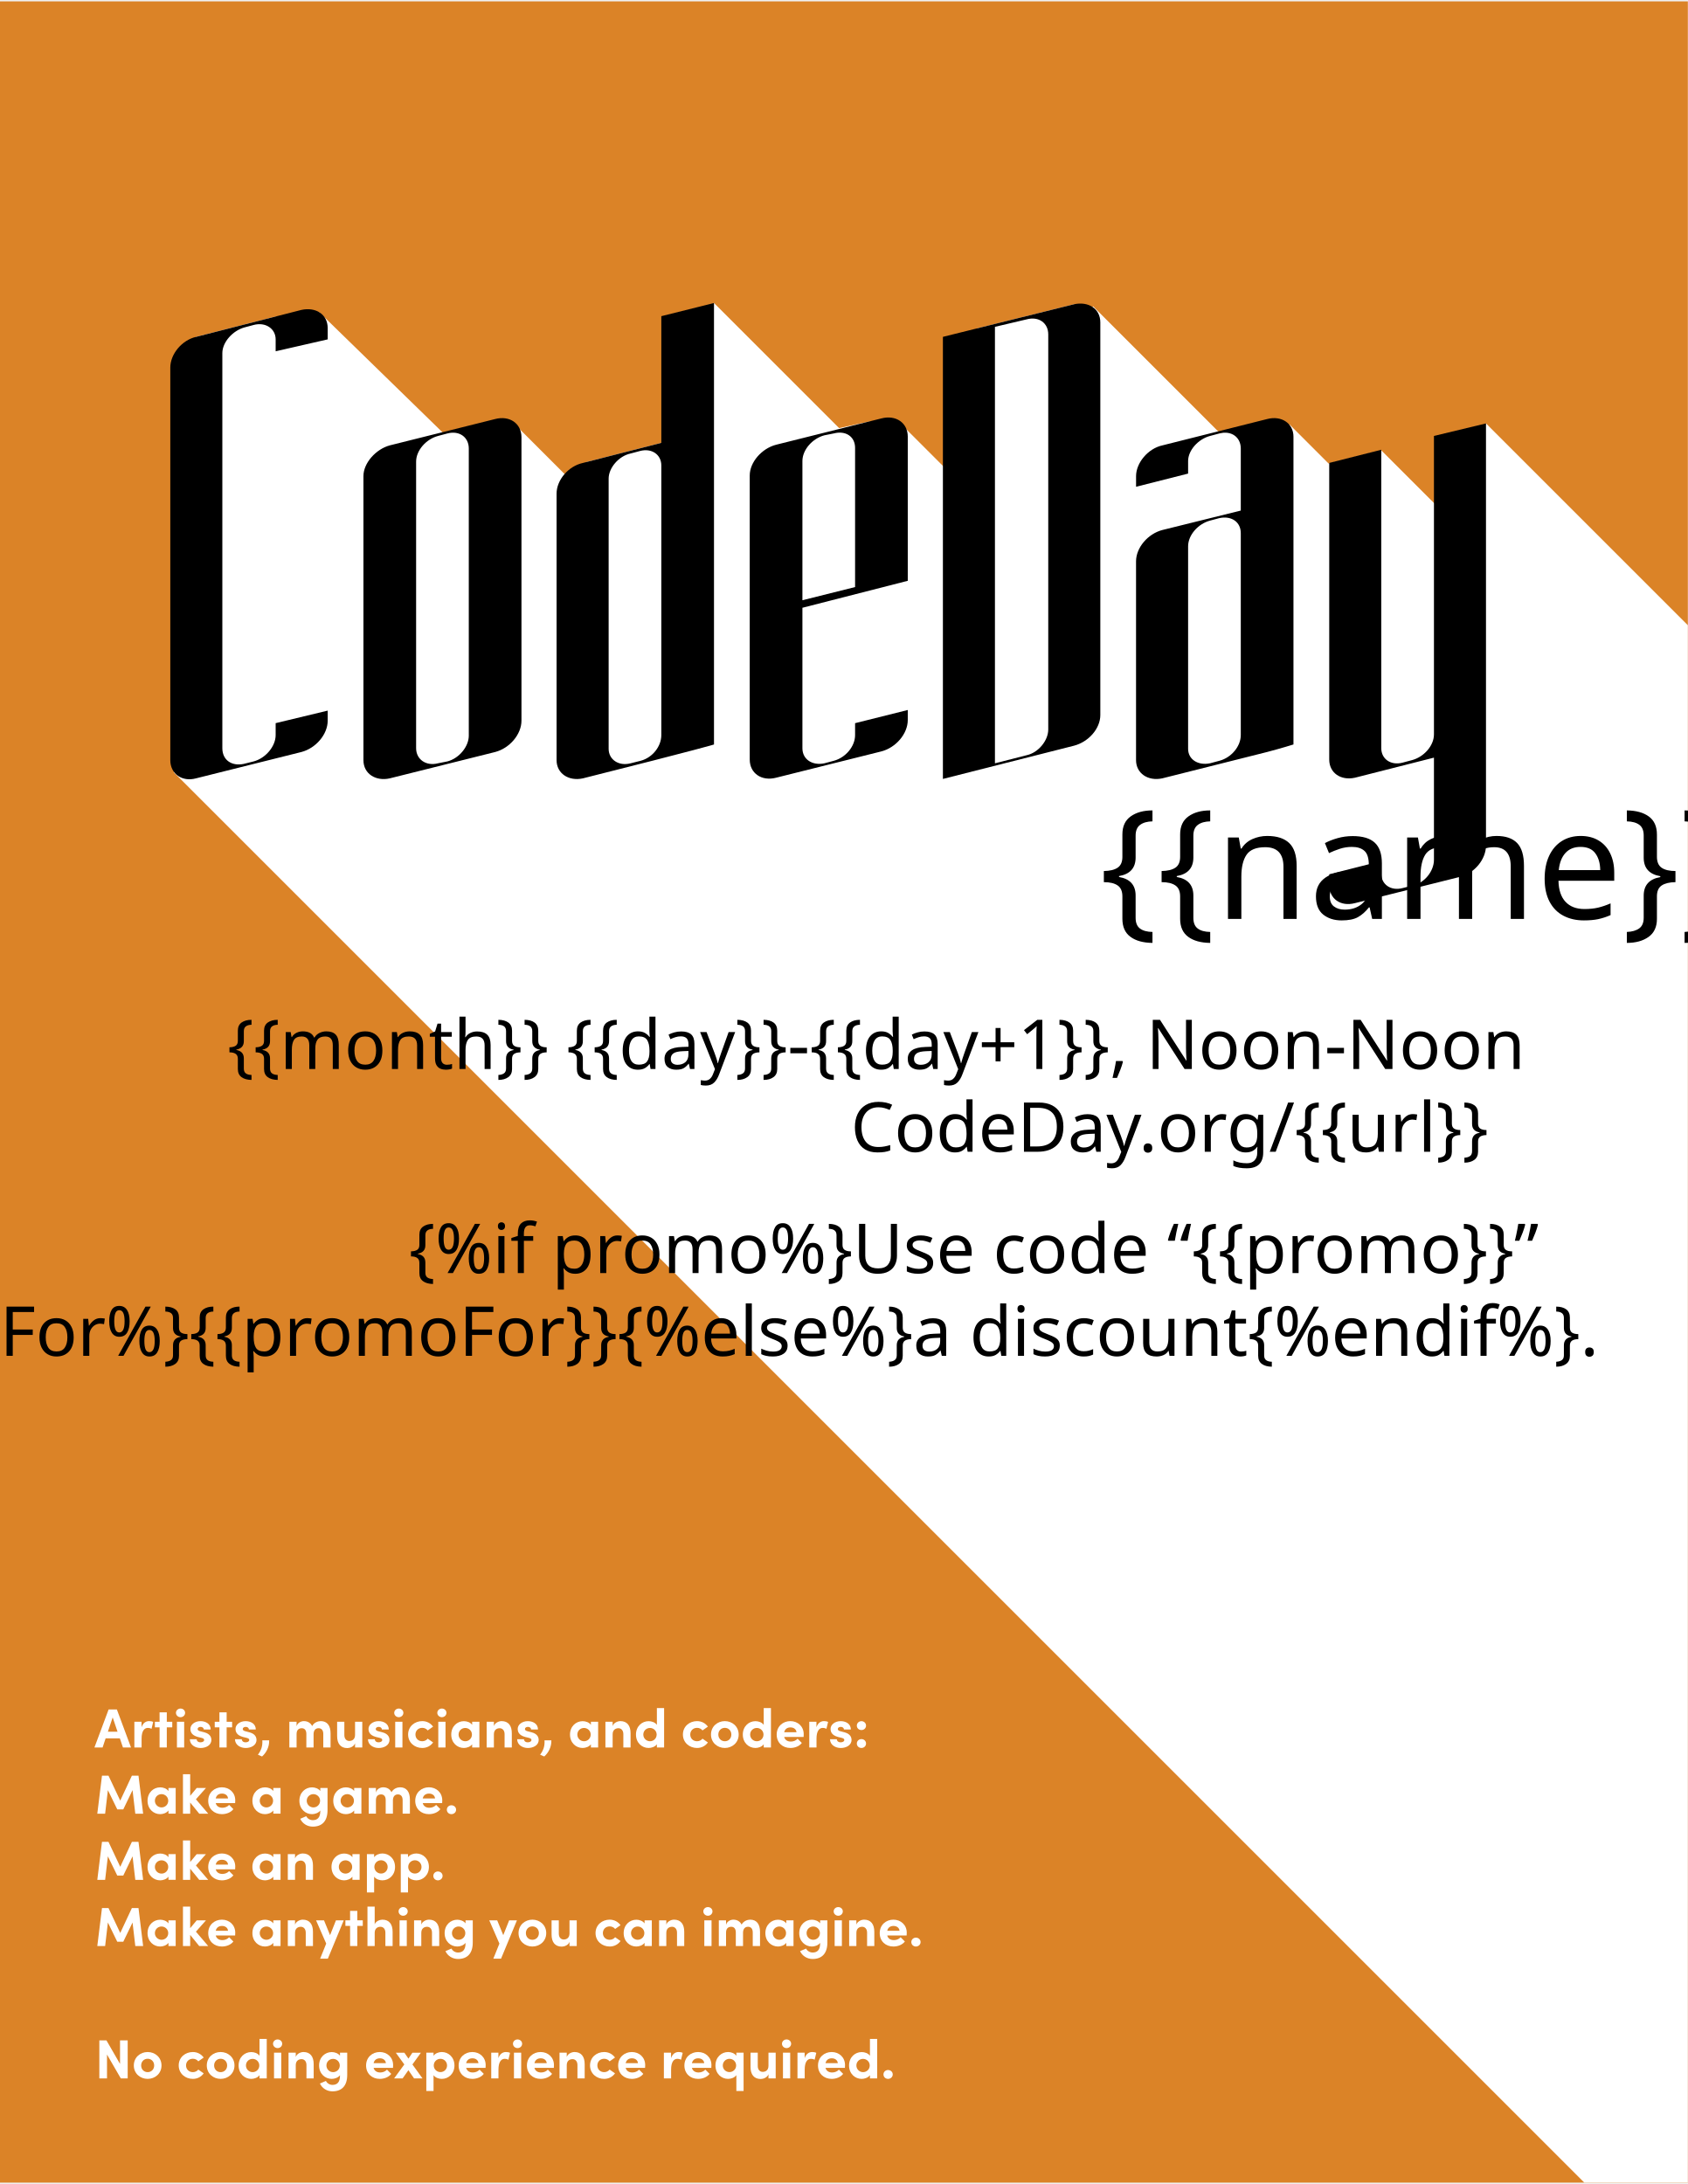
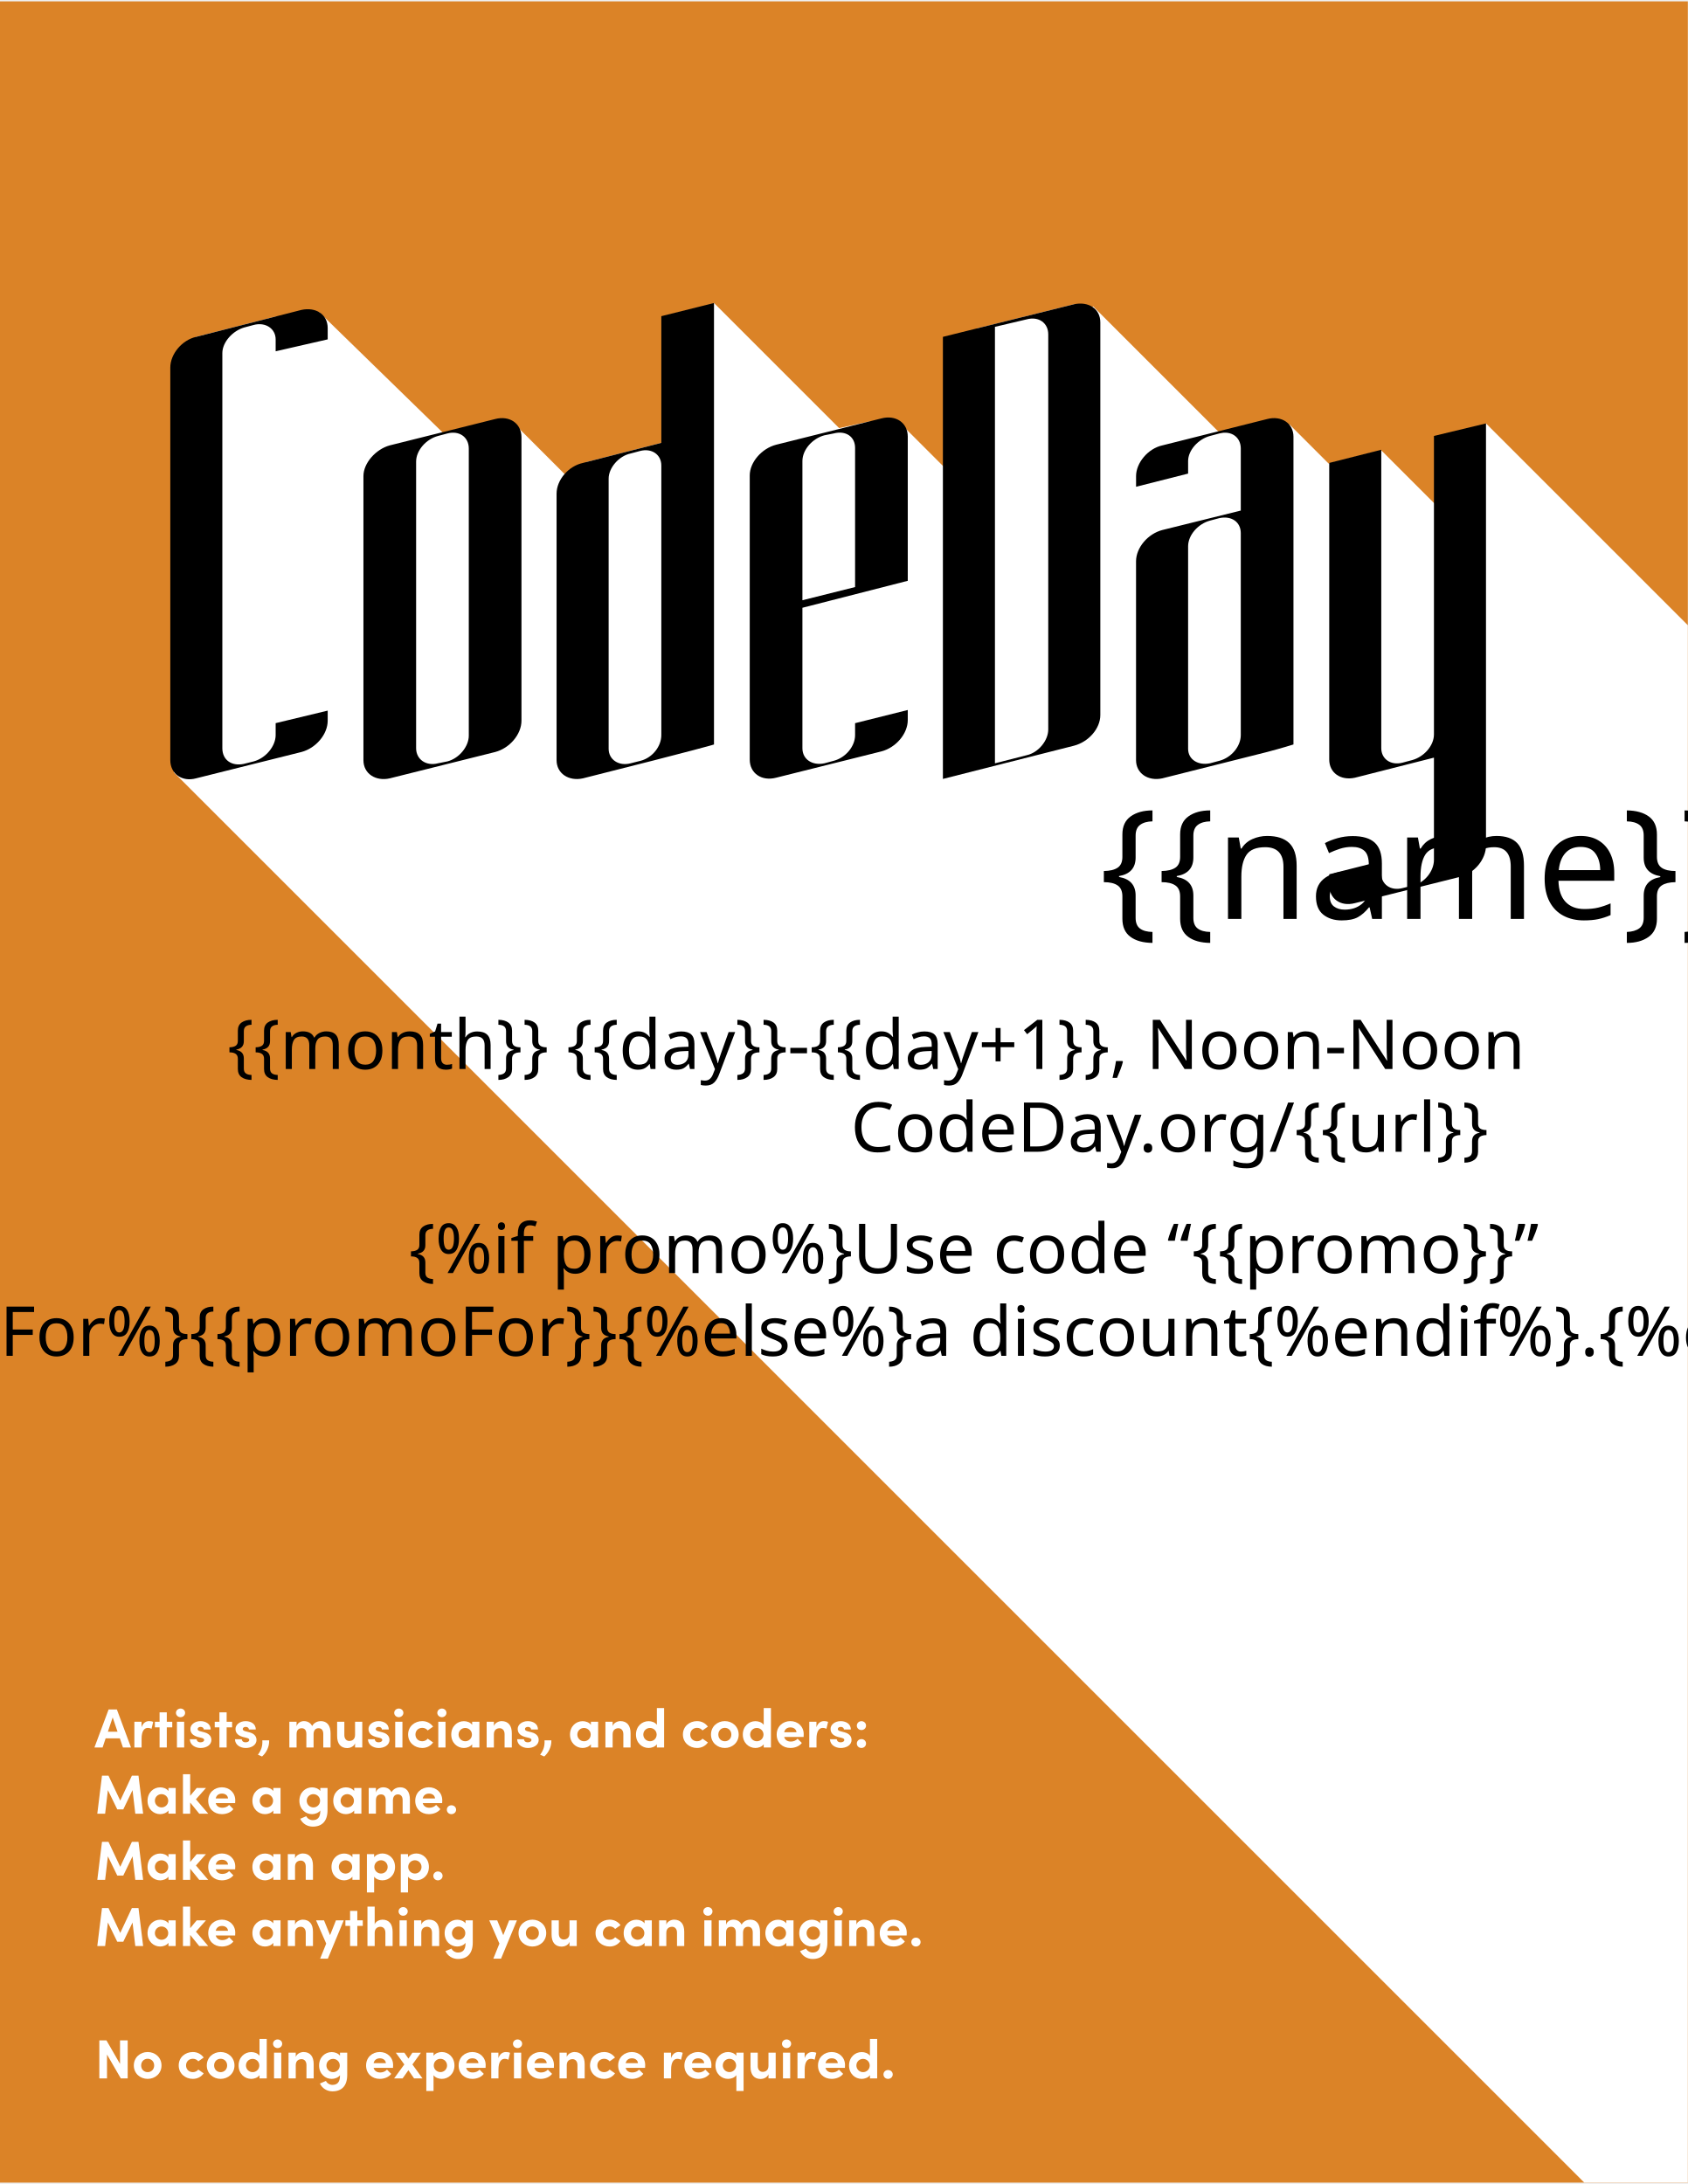
<svg xmlns="http://www.w3.org/2000/svg" version="1.1" id="Layer_1" x="0px" y="0px" viewBox="0 0 612 792" style="enable-background:new 0 0 612 792;" xml:space="preserve">
  <style type="text/css">
	.st0{fill:#DB8327;}
	.st1{fill:#FFFFFF;}
	.st2{font-family:'Babushka';}
	.st3{font-size:55.094px;}
	.st4{font-family:'SofiaPro-Bold';}
	.st5{font-size:25px;}
</style>
  <rect y="0.5" class="st0" width="612" height="791" />
  <polygon class="st1" points="612,226.73 538.81,153.55 520.72,183.19 500.81,163.28 481.74,168.1 467.59,153.95 458.91,153.55   442.31,157.05 396.36,111.1 394.08,113.38 389.42,110.34 354.38,119.06 346.62,173.68 326.49,153.55 314.79,152.93 304.26,155.25   258.89,109.88 239.79,160.6 212.72,167.53 206.49,173.68 186.36,153.55 178.57,152.98 160.58,156.91 115.8,113.26 99.21,114.96   71.06,122.16 63.04,280.09 574.46,791.5 612,791.5 " />
  <g>
    <path d="M118.82,257.7v3.64c0,5-4.32,10.01-9.55,11.37l-38.2,9.55c-5,1.36-9.32-1.59-9.32-6.59V133.31c0-5,4.32-10.01,9.32-11.14   l38.2-9.78c5.23-1.14,9.55,1.59,9.55,6.59v4.09l-18.87,4.32v-4.32c0-3.87-3.64-6.37-7.96-5.23l-3.41,0.91   c-4.09,1.14-7.96,5.23-7.96,9.32v143.26c0,4.32,3.41,6.59,7.73,5.69l3.64-0.91c4.32-1.14,7.96-5.46,7.96-9.55v-4.32L118.82,257.7z" />
    <path d="M189.08,158.55v102.79c0,5-4.32,10.01-9.55,11.37l-38.2,9.55c-5,1.14-9.55-1.59-9.55-6.59V172.65   c0-4.78,4.55-9.78,9.55-11.14l38.2-9.55C184.76,150.59,189.08,153.55,189.08,158.55z M169.98,162.64c0-4.09-3.41-6.59-7.73-5.46   l-3.41,0.91c-4.32,1.14-7.96,5.23-7.96,9.32v103.92c0,4.09,3.64,6.59,7.96,5.46l3.41-0.68c4.32-1.14,7.73-5.46,7.73-9.32V162.64z" />
    <path d="M258.89,269.98c0,0-4.09,1.36-47.53,12.28c-5.23,1.14-9.55-1.82-9.55-6.59v-96.65c0-5,4.32-10.01,9.55-11.14l28.43-7.28   v-45.94l19.1-4.78C258.89,132.62,258.89,132.62,258.89,269.98z M239.79,168.78c0-3.87-3.41-6.37-7.73-5.23l-3.41,0.91   c-4.32,0.91-7.96,5.23-7.96,9.1v98.01c0,3.87,3.64,6.37,7.96,5.23l3.64-0.91c4.32-1.14,7.5-5.23,7.5-9.32V168.78z" />
    <path d="M290.95,220.17v51.17c0,4.09,3.64,6.37,7.96,5.46l3.41-0.91c4.32-1.14,7.73-5.23,7.73-9.32v-4.32l19.1-4.78v3.64   c0,5-4.32,10.01-9.55,11.37l-38.2,9.55c-5.23,1.36-9.55-1.59-9.55-6.59V172.42c0-4.78,4.32-9.78,9.55-11.14l38.2-9.55   c5.23-1.36,9.55,1.59,9.55,6.59v52.3l-38.2,9.78V220.17z M290.95,167.19v50.48l19.1-4.78v-50.48c0-4.09-3.41-6.37-7.73-5.23   l-3.41,0.68C294.59,159,290.95,163.1,290.95,167.19z" />
    <path d="M398.97,116.93v142.35c0,5-4.32,9.78-9.55,11.14l-47.53,12.05V122.16l47.53-11.82   C394.65,109.2,398.97,111.93,398.97,116.93z M380.09,121.25c0-4.09-3.41-6.59-7.73-5.46l-11.6,2.73V276.8l11.6-2.96   c4.09-0.91,7.73-5.23,7.73-9.32V121.25z" />
    <path d="M469,158.32v111.65c0,0-4.32,1.36-9.55,2.73l-37.98,9.55c-5.23,1.14-9.55-1.82-9.55-6.59v-72.09c0-5,4.32-10.01,9.55-11.37   l28.43-7.05v-22.51c0-4.09-3.41-6.59-7.73-5.46l-3.41,0.91c-4.32,1.14-7.96,5.23-7.96,9.1v4.55l-18.87,4.78v-3.87   c0-4.78,4.32-10.01,9.55-11.14l37.98-9.55C464.68,150.59,469,153.55,469,158.32z M449.9,193.34c0-4.09-3.41-6.37-7.73-5.46   l-3.41,0.91c-4.32,1.14-7.96,5.23-7.96,9.32v68.9v4.55c0,3.87,3.64,6.14,7.96,5.23l3.41-0.91c4.32-1.14,7.73-5.23,7.73-9.32V193.34   z" />
    <path d="M538.81,153.55v153.04c0,5-4.09,10.01-9.32,11.37l-38.2,9.55c-5.23,1.36-9.32-1.59-9.32-6.59v-3.87l18.87-4.78v4.55   c0,3.87,3.41,6.37,7.73,5.23l3.64-0.91c4.32-0.91,7.73-5.23,7.73-9.32v-37.07l-28.65,7.28c-5.23,1.14-9.32-1.82-9.32-6.59V167.87   l18.87-4.78v108.24c0,3.87,3.41,6.37,7.73,5.23l3.41-0.91c4.32-1.14,7.96-5.23,7.96-9.32V158.32v-0.23L538.81,153.55z" />
  </g>
  <text transform="matrix(1 0 0 1 398.7054 333.2271)" class="st2 st3">{{name}}</text>
  <g>
    <path class="st1" d="M43.46,630.4H38.3l-1.1,3.3h-2.96l5.14-13.78h3l5.12,13.78h-2.92L43.46,630.4z M42.62,627.98l-1.76-5.18   l-1.74,5.18H42.62z" />
    <path class="st1" d="M55.54,624.44l-0.6,2.5c-0.56-0.3-1.02-0.34-1.34-0.34c-1.34,0-2.26,1.24-2.26,3.9v3.2h-2.62v-9.32h2.6v1.98   c0.52-1.56,1.58-2.22,2.74-2.22C54.56,624.14,55.12,624.22,55.54,624.44z" />
    <path class="st1" d="M62.46,626.4h-1.98v7.3h-2.62v-7.3h-1.7v-2.02h1.7v-3.42h2.62v3.42h1.98V626.4z" />
    <path class="st1" d="M63.8,621.14c0-0.88,0.76-1.56,1.66-1.56c0.92,0,1.66,0.68,1.66,1.56s-0.74,1.58-1.66,1.58   C64.56,622.72,63.8,622.02,63.8,621.14z M64.16,624.38h2.62v9.32h-2.62V624.38z" />
    <path class="st1" d="M68.84,630.71h2.46c0,0.54,0.46,1.12,1.38,1.12c0.76,0,1.34-0.32,1.34-0.86c0-0.4-0.32-0.6-1.02-0.78   l-1.24-0.3c-2.4-0.64-2.72-1.98-2.72-2.96c0-1.44,1.5-2.78,3.66-2.78c1.7,0,3.7,0.84,3.68,3.04h-2.5c0-0.62-0.52-0.96-1.14-0.96   c-0.6,0-1.08,0.3-1.08,0.78c0,0.44,0.4,0.66,0.92,0.8l1.54,0.4c2.24,0.6,2.52,2,2.52,2.76c0,1.96-2,2.92-3.92,2.92   C70.76,633.88,68.86,632.76,68.84,630.71z" />
    <path class="st1" d="M84.16,626.4h-1.98v7.3h-2.62v-7.3h-1.7v-2.02h1.7v-3.42h2.62v3.42h1.98V626.4z" />
    <path class="st1" d="M85.2,630.71h2.46c0,0.54,0.46,1.12,1.38,1.12c0.76,0,1.34-0.32,1.34-0.86c0-0.4-0.32-0.6-1.02-0.78l-1.24-0.3   c-2.4-0.64-2.72-1.98-2.72-2.96c0-1.44,1.5-2.78,3.66-2.78c1.7,0,3.7,0.84,3.68,3.04h-2.5c0-0.62-0.52-0.96-1.14-0.96   c-0.6,0-1.08,0.3-1.08,0.78c0,0.44,0.4,0.66,0.92,0.8l1.54,0.4c2.24,0.6,2.52,2,2.52,2.76c0,1.96-2,2.92-3.92,2.92   C87.12,633.88,85.22,632.76,85.2,630.71z" />
    <path class="st1" d="M93.52,636.33c1.2-1.64,1.72-3.06,1.6-5.22h2.48c0.08,2.52-1.16,4.6-2.58,5.86L93.52,636.33z" />
    <path class="st1" d="M119.86,628.58v5.12h-2.64v-4.92c0-1.46-0.76-2.06-1.68-2.06c-1.04-0.02-1.78,0.64-1.84,2.04v4.94h-2.62v-4.94   c0-1.46-0.76-2.04-1.64-2.04c-0.94,0-1.9,0.44-1.9,2.12v4.86h-2.62v-9.32h2.62v1.66c0.28-1.28,1.6-1.9,2.64-1.9   c1.38,0,2.46,0.66,3,1.8c0.72-1.36,2.16-1.8,3.12-1.8C118.64,624.14,119.86,625.78,119.86,628.58z" />
    <path class="st1" d="M131.36,624.38v9.32h-2.62v-1.52c-0.4,1.22-1.88,1.74-2.8,1.74c-2.44,0-3.72-1.62-3.7-4.42v-5.12h2.62v4.84   c0,1.46,0.88,2.12,1.78,2.12c0.94,0,2.1-0.5,2.1-2.18v-4.78H131.36z" />
    <path class="st1" d="M133.42,630.71h2.46c0,0.54,0.46,1.12,1.38,1.12c0.76,0,1.34-0.32,1.34-0.86c0-0.4-0.32-0.6-1.02-0.78   l-1.24-0.3c-2.4-0.64-2.72-1.98-2.72-2.96c0-1.44,1.5-2.78,3.66-2.78c1.7,0,3.7,0.84,3.68,3.04h-2.5c0-0.62-0.52-0.96-1.14-0.96   c-0.6,0-1.08,0.3-1.08,0.78c0,0.44,0.4,0.66,0.92,0.8l1.54,0.4c2.24,0.6,2.52,2,2.52,2.76c0,1.96-2,2.92-3.92,2.92   C135.34,633.88,133.44,632.76,133.42,630.71z" />
    <path class="st1" d="M142.94,621.14c0-0.88,0.76-1.56,1.66-1.56c0.92,0,1.66,0.68,1.66,1.56s-0.74,1.58-1.66,1.58   C143.7,622.72,142.94,622.02,142.94,621.14z M143.3,624.38h2.62v9.32h-2.62V624.38z" />
    <path class="st1" d="M147.98,629c0-2.96,2.4-4.86,5.12-4.86c1.7,0,3.06,0.8,3.94,2l-1.96,1.38c-0.42-0.58-1.2-0.94-1.96-0.94   c-1.48,0-2.48,1.06-2.48,2.42c0,1.38,1,2.44,2.48,2.44c0.76,0,1.54-0.36,1.96-0.94l1.96,1.38c-0.88,1.22-2.24,2-3.94,2   C150.38,633.88,147.98,631.96,147.98,629z" />
    <path class="st1" d="M158.56,621.14c0-0.88,0.76-1.56,1.66-1.56c0.92,0,1.66,0.68,1.66,1.56s-0.74,1.58-1.66,1.58   C159.32,622.72,158.56,622.02,158.56,621.14z M158.92,624.38h2.62v9.32h-2.62V624.38z" />
    <path class="st1" d="M173.82,624.38v9.32h-2.62v-1.16c-0.66,0.92-1.96,1.34-3,1.34c-2.4,0-4.58-1.86-4.58-4.86s2.18-4.86,4.58-4.86   c1.08,0,2.34,0.4,3,1.34v-1.12H173.82z M171.12,629.02c0-1.44-1.2-2.4-2.42-2.4c-1.32,0-2.42,1.02-2.42,2.4   c0,1.36,1.1,2.42,2.42,2.42C169.98,631.45,171.12,630.44,171.12,629.02z" />
    <path class="st1" d="M185.58,628.58v5.12h-2.62v-4.84c0-1.48-0.88-2.14-1.78-2.14c-0.94,0-2.1,0.5-2.1,2.2v4.78h-2.62v-9.32h2.62   v1.56c0.4-1.26,1.88-1.8,2.8-1.8C184.32,624.14,185.6,625.78,185.58,628.58z" />
    <path class="st1" d="M187.52,630.71h2.46c0,0.54,0.46,1.12,1.38,1.12c0.76,0,1.34-0.32,1.34-0.86c0-0.4-0.32-0.6-1.02-0.78   l-1.24-0.3c-2.4-0.64-2.72-1.98-2.72-2.96c0-1.44,1.5-2.78,3.66-2.78c1.7,0,3.7,0.84,3.68,3.04h-2.5c0-0.62-0.52-0.96-1.14-0.96   c-0.6,0-1.08,0.3-1.08,0.78c0,0.44,0.4,0.66,0.92,0.8l1.54,0.4c2.24,0.6,2.52,2,2.52,2.76c0,1.96-2,2.92-3.92,2.92   C189.44,633.88,187.54,632.76,187.52,630.71z" />
    <path class="st1" d="M195.84,636.33c1.2-1.64,1.72-3.06,1.6-5.22h2.48c0.08,2.52-1.16,4.6-2.58,5.86L195.84,636.33z" />
    <path class="st1" d="M216.88,624.38v9.32h-2.62v-1.16c-0.66,0.92-1.96,1.34-3,1.34c-2.4,0-4.58-1.86-4.58-4.86s2.18-4.86,4.58-4.86   c1.08,0,2.34,0.4,3,1.34v-1.12H216.88z M214.18,629.02c0-1.44-1.2-2.4-2.42-2.4c-1.32,0-2.42,1.02-2.42,2.4   c0,1.36,1.1,2.42,2.42,2.42C213.04,631.45,214.18,630.44,214.18,629.02z" />
    <path class="st1" d="M228.64,628.58v5.12h-2.62v-4.84c0-1.48-0.88-2.14-1.78-2.14c-0.94,0-2.1,0.5-2.1,2.2v4.78h-2.62v-9.32h2.62   v1.56c0.4-1.26,1.88-1.8,2.8-1.8C227.38,624.14,228.66,625.78,228.64,628.58z" />
    <path class="st1" d="M240.8,619.4v14.3h-2.62v-1.16c-0.66,0.92-1.96,1.34-3,1.34c-2.4,0-4.58-1.86-4.58-4.86s2.18-4.86,4.58-4.86   c1.08,0,2.34,0.4,3,1.34v-6.1H240.8z M238.1,629.02c0-1.44-1.2-2.4-2.42-2.4c-1.32,0-2.42,1.02-2.42,2.4c0,1.36,1.1,2.42,2.42,2.42   C236.96,631.45,238.1,630.44,238.1,629.02z" />
    <path class="st1" d="M247.62,629c0-2.96,2.4-4.86,5.12-4.86c1.7,0,3.06,0.8,3.94,2l-1.96,1.38c-0.42-0.58-1.2-0.94-1.96-0.94   c-1.48,0-2.48,1.06-2.48,2.42c0,1.38,1,2.44,2.48,2.44c0.76,0,1.54-0.36,1.96-0.94l1.96,1.38c-0.88,1.22-2.24,2-3.94,2   C250.02,633.88,247.62,631.96,247.62,629z" />
    <path class="st1" d="M257.8,629.02c0-2.96,2.36-4.88,5.02-4.88c2.66,0,5.02,1.92,5.02,4.88c0,2.94-2.36,4.86-5.02,4.86   C260.16,633.88,257.8,631.96,257.8,629.02z M265.18,629.02c0-1.46-1.06-2.44-2.36-2.44c-1.3,0-2.36,0.98-2.36,2.44   c0,1.44,1.06,2.42,2.36,2.42C264.12,631.45,265.18,630.46,265.18,629.02z" />
    <path class="st1" d="M279.54,619.4v14.3h-2.62v-1.16c-0.66,0.92-1.96,1.34-3,1.34c-2.4,0-4.58-1.86-4.58-4.86s2.18-4.86,4.58-4.86   c1.08,0,2.34,0.4,3,1.34v-6.1H279.54z M276.84,629.02c0-1.44-1.2-2.4-2.42-2.4c-1.32,0-2.42,1.02-2.42,2.4   c0,1.36,1.1,2.42,2.42,2.42C275.7,631.45,276.84,630.44,276.84,629.02z" />
    <path class="st1" d="M291.38,629.88h-7.04c0.28,1.08,1.16,1.68,2.42,1.68c0.94,0,1.88-0.38,2.44-1.04l1.54,1.54   c-0.88,1.18-2.52,1.82-4.16,1.82c-2.86,0-4.96-1.96-4.96-4.84c0-3.02,2.28-4.9,4.96-4.9c2.66,0,4.84,1.88,4.84,4.74   C291.42,629.14,291.4,629.46,291.38,629.88z M288.8,628.18c-0.08-1.1-1-1.76-2.18-1.76c-1.06,0-2,0.5-2.28,1.76H288.8z" />
    <path class="st1" d="M300.26,624.44l-0.6,2.5c-0.56-0.3-1.02-0.34-1.34-0.34c-1.34,0-2.26,1.24-2.26,3.9v3.2h-2.62v-9.32h2.6v1.98   c0.52-1.56,1.58-2.22,2.74-2.22C299.28,624.14,299.84,624.22,300.26,624.44z" />
    <path class="st1" d="M300.96,630.71h2.46c0,0.54,0.46,1.12,1.38,1.12c0.76,0,1.34-0.32,1.34-0.86c0-0.4-0.32-0.6-1.02-0.78   l-1.24-0.3c-2.4-0.64-2.72-1.98-2.72-2.96c0-1.44,1.5-2.78,3.66-2.78c1.7,0,3.7,0.84,3.68,3.04H306c0-0.62-0.52-0.96-1.14-0.96   c-0.6,0-1.08,0.3-1.08,0.78c0,0.44,0.4,0.66,0.92,0.8l1.54,0.4c2.24,0.6,2.52,2,2.52,2.76c0,1.96-2,2.92-3.92,2.92   C302.88,633.88,300.98,632.76,300.96,630.71z" />
    <path class="st1" d="M310.68,625.78c0-0.94,0.76-1.62,1.68-1.62c0.9,0,1.66,0.68,1.66,1.62c0,0.94-0.76,1.6-1.66,1.6   C311.44,627.38,310.68,626.72,310.68,625.78z M310.68,632.26c0-0.92,0.76-1.6,1.68-1.6c0.9,0,1.66,0.68,1.66,1.6   c0,0.94-0.76,1.62-1.66,1.62C311.44,633.88,310.68,633.21,310.68,632.26z" />
    <path class="st1" d="M49.06,657.71l-1-8.54l-3.36,6.98h-2.18l-3.4-6.98l-1,8.54h-2.84l1.7-13.78h2.36l4.26,9.04l4.22-9.04h2.4   l1.68,13.78H49.06z" />
    <path class="st1" d="M63.7,648.38v9.32h-2.62v-1.16c-0.66,0.92-1.96,1.34-3,1.34c-2.4,0-4.58-1.86-4.58-4.86   c0-3,2.18-4.86,4.58-4.86c1.08,0,2.34,0.4,3,1.34v-1.12H63.7z M61,653.02c0-1.44-1.2-2.4-2.42-2.4c-1.32,0-2.42,1.02-2.42,2.4   c0,1.36,1.1,2.42,2.42,2.42C59.86,655.44,61,654.44,61,653.02z" />
    <path class="st1" d="M72.24,657.71l-3.28-4.04v4.04h-2.62v-14.3h2.62v7.82l2.36-2.84h3.36l-3.64,4.1l4.46,5.22H72.24z" />
    <path class="st1" d="M85.26,653.88h-7.04c0.28,1.08,1.16,1.68,2.42,1.68c0.94,0,1.88-0.38,2.44-1.04l1.54,1.54   c-0.88,1.18-2.52,1.82-4.16,1.82c-2.86,0-4.96-1.96-4.96-4.84c0-3.02,2.28-4.9,4.96-4.9c2.66,0,4.84,1.88,4.84,4.74   C85.3,653.14,85.28,653.46,85.26,653.88z M82.68,652.18c-0.08-1.1-1-1.76-2.18-1.76c-1.06,0-2,0.5-2.28,1.76H82.68z" />
    <path class="st1" d="M101.72,648.38v9.32H99.1v-1.16c-0.66,0.92-1.96,1.34-3,1.34c-2.4,0-4.58-1.86-4.58-4.86   c0-3,2.18-4.86,4.58-4.86c1.08,0,2.34,0.4,3,1.34v-1.12H101.72z M99.02,653.02c0-1.44-1.2-2.4-2.42-2.4c-1.32,0-2.42,1.02-2.42,2.4   c0,1.36,1.1,2.42,2.42,2.42C97.88,655.44,99.02,654.44,99.02,653.02z" />
    <path class="st1" d="M118.76,648.38v8.04c0,4.08-2.06,5.98-5.36,5.98c-2,0-3.74-1.12-4.54-2.84l2.18-0.94   c0.4,0.84,1.36,1.44,2.36,1.44c1.68,0,2.74-0.92,2.74-3.36v-0.14c-0.68,0.9-1.96,1.32-3,1.32c-2.4,0-4.58-1.86-4.58-4.86   c0-3,2.18-4.86,4.58-4.86c1.06,0,2.32,0.42,3,1.32v-1.1H118.76z M116.06,653.02c0-1.44-1.2-2.4-2.42-2.4   c-1.32,0-2.42,1.02-2.42,2.4c0,1.36,1.1,2.42,2.42,2.42C114.92,655.44,116.06,654.44,116.06,653.02z" />
    <path class="st1" d="M131.04,648.38v9.32h-2.62v-1.16c-0.66,0.92-1.96,1.34-3,1.34c-2.4,0-4.58-1.86-4.58-4.86   c0-3,2.18-4.86,4.58-4.86c1.08,0,2.34,0.4,3,1.34v-1.12H131.04z M128.34,653.02c0-1.44-1.2-2.4-2.42-2.4   c-1.32,0-2.42,1.02-2.42,2.4c0,1.36,1.1,2.42,2.42,2.42C127.2,655.44,128.34,654.44,128.34,653.02z" />
    <path class="st1" d="M148.63,652.58v5.12h-2.64v-4.92c0-1.46-0.76-2.06-1.68-2.06c-1.04-0.02-1.78,0.64-1.84,2.04v4.94h-2.62v-4.94   c0-1.46-0.76-2.04-1.64-2.04c-0.94,0-1.9,0.44-1.9,2.12v4.86h-2.62v-9.32h2.62v1.66c0.28-1.28,1.6-1.9,2.64-1.9   c1.38,0,2.46,0.66,3,1.8c0.72-1.36,2.16-1.8,3.12-1.8C147.4,648.14,148.63,649.78,148.63,652.58z" />
    <path class="st1" d="M160.32,653.88h-7.04c0.28,1.08,1.16,1.68,2.42,1.68c0.94,0,1.88-0.38,2.44-1.04l1.54,1.54   c-0.88,1.18-2.52,1.82-4.16,1.82c-2.86,0-4.96-1.96-4.96-4.84c0-3.02,2.28-4.9,4.96-4.9c2.66,0,4.84,1.88,4.84,4.74   C160.36,653.14,160.34,653.46,160.32,653.88z M157.74,652.18c-0.08-1.1-1-1.76-2.18-1.76c-1.06,0-2,0.5-2.28,1.76H157.74z" />
    <path class="st1" d="M162.02,656.26c0-0.92,0.76-1.6,1.66-1.6c0.92,0,1.7,0.68,1.7,1.6c0,0.94-0.78,1.62-1.7,1.62   C162.78,657.88,162.02,657.21,162.02,656.26z" />
    <path class="st1" d="M49.06,681.71l-1-8.54l-3.36,6.98h-2.18l-3.4-6.98l-1,8.54h-2.84l1.7-13.78h2.36l4.26,9.04l4.22-9.04h2.4   l1.68,13.78H49.06z" />
    <path class="st1" d="M63.7,672.38v9.32h-2.62v-1.16c-0.66,0.92-1.96,1.34-3,1.34c-2.4,0-4.58-1.86-4.58-4.86   c0-3,2.18-4.86,4.58-4.86c1.08,0,2.34,0.4,3,1.34v-1.12H63.7z M61,677.02c0-1.44-1.2-2.4-2.42-2.4c-1.32,0-2.42,1.02-2.42,2.4   c0,1.36,1.1,2.42,2.42,2.42C59.86,679.44,61,678.44,61,677.02z" />
    <path class="st1" d="M72.24,681.71l-3.28-4.04v4.04h-2.62v-14.3h2.62v7.82l2.36-2.84h3.36l-3.64,4.1l4.46,5.22H72.24z" />
    <path class="st1" d="M85.26,677.88h-7.04c0.28,1.08,1.16,1.68,2.42,1.68c0.94,0,1.88-0.38,2.44-1.04l1.54,1.54   c-0.88,1.18-2.52,1.82-4.16,1.82c-2.86,0-4.96-1.96-4.96-4.84c0-3.02,2.28-4.9,4.96-4.9c2.66,0,4.84,1.88,4.84,4.74   C85.3,677.14,85.28,677.46,85.26,677.88z M82.68,676.18c-0.08-1.1-1-1.76-2.18-1.76c-1.06,0-2,0.5-2.28,1.76H82.68z" />
    <path class="st1" d="M101.72,672.38v9.32H99.1v-1.16c-0.66,0.92-1.96,1.34-3,1.34c-2.4,0-4.58-1.86-4.58-4.86   c0-3,2.18-4.86,4.58-4.86c1.08,0,2.34,0.4,3,1.34v-1.12H101.72z M99.02,677.02c0-1.44-1.2-2.4-2.42-2.4c-1.32,0-2.42,1.02-2.42,2.4   c0,1.36,1.1,2.42,2.42,2.42C97.88,679.44,99.02,678.44,99.02,677.02z" />
    <path class="st1" d="M113.48,676.58v5.12h-2.62v-4.84c0-1.48-0.88-2.14-1.78-2.14c-0.94,0-2.1,0.5-2.1,2.2v4.78h-2.62v-9.32h2.62   v1.56c0.4-1.26,1.88-1.8,2.8-1.8C112.22,672.14,113.5,673.78,113.48,676.58z" />
    <path class="st1" d="M130.4,672.38v9.32h-2.62v-1.16c-0.66,0.92-1.96,1.34-3,1.34c-2.4,0-4.58-1.86-4.58-4.86   c0-3,2.18-4.86,4.58-4.86c1.08,0,2.34,0.4,3,1.34v-1.12H130.4z M127.7,677.02c0-1.44-1.2-2.4-2.42-2.4c-1.32,0-2.42,1.02-2.42,2.4   c0,1.36,1.1,2.42,2.42,2.42C126.56,679.44,127.7,678.44,127.7,677.02z" />
    <path class="st1" d="M143.24,677.02c0,3-2.18,4.86-4.58,4.86c-1.06,0-2.34-0.4-3-1.34v5.74h-2.62v-13.9h2.62v1.12   c0.66-0.94,1.94-1.36,3-1.36C141.06,672.14,143.24,674.02,143.24,677.02z M140.56,677.02c0-1.36-1.08-2.42-2.4-2.42   c-1.28,0-2.42,1-2.42,2.42c0,1.44,1.2,2.4,2.42,2.4C139.48,679.42,140.56,678.4,140.56,677.02z" />
    <path class="st1" d="M155.52,677.02c0,3-2.18,4.86-4.58,4.86c-1.06,0-2.34-0.4-3-1.34v5.74h-2.62v-13.9h2.62v1.12   c0.66-0.94,1.94-1.36,3-1.36C153.34,672.14,155.52,674.02,155.52,677.02z M152.84,677.02c0-1.36-1.08-2.42-2.4-2.42   c-1.28,0-2.42,1-2.42,2.42c0,1.44,1.2,2.4,2.42,2.4C151.76,679.42,152.84,678.4,152.84,677.02z" />
    <path class="st1" d="M157.12,680.26c0-0.92,0.76-1.6,1.66-1.6c0.92,0,1.7,0.68,1.7,1.6c0,0.94-0.78,1.62-1.7,1.62   C157.88,681.88,157.12,681.21,157.12,680.26z" />
    <path class="st1" d="M49.06,705.71l-1-8.54l-3.36,6.98h-2.18l-3.4-6.98l-1,8.54h-2.84l1.7-13.78h2.36l4.26,9.04l4.22-9.04h2.4   l1.68,13.78H49.06z" />
    <path class="st1" d="M63.7,696.38v9.32h-2.62v-1.16c-0.66,0.92-1.96,1.34-3,1.34c-2.4,0-4.58-1.86-4.58-4.86   c0-3,2.18-4.86,4.58-4.86c1.08,0,2.34,0.4,3,1.34v-1.12H63.7z M61,701.02c0-1.44-1.2-2.4-2.42-2.4c-1.32,0-2.42,1.02-2.42,2.4   c0,1.36,1.1,2.42,2.42,2.42C59.86,703.44,61,702.44,61,701.02z" />
    <path class="st1" d="M72.24,705.71l-3.28-4.04v4.04h-2.62v-14.3h2.62v7.82l2.36-2.84h3.36l-3.64,4.1l4.46,5.22H72.24z" />
    <path class="st1" d="M85.26,701.88h-7.04c0.28,1.08,1.16,1.68,2.42,1.68c0.94,0,1.88-0.38,2.44-1.04l1.54,1.54   c-0.88,1.18-2.52,1.82-4.16,1.82c-2.86,0-4.96-1.96-4.96-4.84c0-3.02,2.28-4.9,4.96-4.9c2.66,0,4.84,1.88,4.84,4.74   C85.3,701.14,85.28,701.46,85.26,701.88z M82.68,700.18c-0.08-1.1-1-1.76-2.18-1.76c-1.06,0-2,0.5-2.28,1.76H82.68z" />
    <path class="st1" d="M101.72,696.38v9.32H99.1v-1.16c-0.66,0.92-1.96,1.34-3,1.34c-2.4,0-4.58-1.86-4.58-4.86   c0-3,2.18-4.86,4.58-4.86c1.08,0,2.34,0.4,3,1.34v-1.12H101.72z M99.02,701.02c0-1.44-1.2-2.4-2.42-2.4c-1.32,0-2.42,1.02-2.42,2.4   c0,1.36,1.1,2.42,2.42,2.42C97.88,703.44,99.02,702.44,99.02,701.02z" />
    <path class="st1" d="M113.48,700.58v5.12h-2.62v-4.84c0-1.48-0.88-2.14-1.78-2.14c-0.94,0-2.1,0.5-2.1,2.2v4.78h-2.62v-9.32h2.62   v1.56c0.4-1.26,1.88-1.8,2.8-1.8C112.22,696.14,113.5,697.78,113.48,700.58z" />
    <path class="st1" d="M124.64,696.38l-5.76,13.9h-2.8l2.2-5.46l-3.68-8.44h2.88l2.2,5.38l2.14-5.38H124.64z" />
    <path class="st1" d="M131.54,698.4h-1.98v7.3h-2.62v-7.3h-1.7v-2.02h1.7v-3.42h2.62v3.42h1.98V698.4z" />
    <path class="st1" d="M142.36,700.58v5.12h-2.62v-4.84c0-1.48-0.88-2.14-1.78-2.14c-0.94,0-2.1,0.5-2.1,2.2v4.78h-2.62v-14.3h2.62   v6.44c0.4-1.18,1.9-1.7,2.8-1.7C141.1,696.14,142.38,697.78,142.36,700.58z" />
    <path class="st1" d="M144.52,693.14c0-0.88,0.76-1.56,1.66-1.56c0.92,0,1.66,0.68,1.66,1.56c0,0.88-0.74,1.58-1.66,1.58   C145.28,694.72,144.52,694.02,144.52,693.14z M144.88,696.38h2.62v9.32h-2.62V696.38z" />
    <path class="st1" d="M159.26,700.58v5.12h-2.62v-4.84c0-1.48-0.88-2.14-1.78-2.14c-0.94,0-2.1,0.5-2.1,2.2v4.78h-2.62v-9.32h2.62   v1.56c0.4-1.26,1.88-1.8,2.8-1.8C158,696.14,159.28,697.78,159.26,700.58z" />
    <path class="st1" d="M171.42,696.38v8.04c0,4.08-2.06,5.98-5.36,5.98c-2,0-3.74-1.12-4.54-2.84l2.18-0.94   c0.4,0.84,1.36,1.44,2.36,1.44c1.68,0,2.74-0.92,2.74-3.36v-0.14c-0.68,0.9-1.96,1.32-3,1.32c-2.4,0-4.58-1.86-4.58-4.86   c0-3,2.18-4.86,4.58-4.86c1.06,0,2.32,0.42,3,1.32v-1.1H171.42z M168.72,701.02c0-1.44-1.2-2.4-2.42-2.4   c-1.32,0-2.42,1.02-2.42,2.4c0,1.36,1.1,2.42,2.42,2.42C167.58,703.44,168.72,702.44,168.72,701.02z" />
    <path class="st1" d="M187.44,696.38l-5.76,13.9h-2.8l2.2-5.46l-3.68-8.44h2.88l2.2,5.38l2.14-5.38H187.44z" />
    <path class="st1" d="M188.02,701.02c0-2.96,2.36-4.88,5.02-4.88c2.66,0,5.02,1.92,5.02,4.88c0,2.94-2.36,4.86-5.02,4.86   C190.38,705.88,188.02,703.96,188.02,701.02z M195.4,701.02c0-1.46-1.06-2.44-2.36-2.44c-1.3,0-2.36,0.98-2.36,2.44   c0,1.44,1.06,2.42,2.36,2.42C194.34,703.44,195.4,702.46,195.4,701.02z" />
    <path class="st1" d="M209.12,696.38v9.32h-2.62v-1.52c-0.4,1.22-1.88,1.74-2.8,1.74c-2.44,0-3.72-1.62-3.7-4.42v-5.12h2.62v4.84   c0,1.46,0.88,2.12,1.78,2.12c0.94,0,2.1-0.5,2.1-2.18v-4.78H209.12z" />
    <path class="st1" d="M215.94,701c0-2.96,2.4-4.86,5.12-4.86c1.7,0,3.06,0.8,3.94,2l-1.96,1.38c-0.42-0.58-1.2-0.94-1.96-0.94   c-1.48,0-2.48,1.06-2.48,2.42c0,1.38,1,2.44,2.48,2.44c0.76,0,1.54-0.36,1.96-0.94l1.96,1.38c-0.88,1.22-2.24,2-3.94,2   C218.34,705.88,215.94,703.96,215.94,701z" />
    <path class="st1" d="M236.34,696.38v9.32h-2.62v-1.16c-0.66,0.92-1.96,1.34-3,1.34c-2.4,0-4.58-1.86-4.58-4.86   c0-3,2.18-4.86,4.58-4.86c1.08,0,2.34,0.4,3,1.34v-1.12H236.34z M233.64,701.02c0-1.44-1.2-2.4-2.42-2.4   c-1.32,0-2.42,1.02-2.42,2.4c0,1.36,1.1,2.42,2.42,2.42C232.5,703.44,233.64,702.44,233.64,701.02z" />
    <path class="st1" d="M248.1,700.58v5.12h-2.62v-4.84c0-1.48-0.88-2.14-1.78-2.14c-0.94,0-2.1,0.5-2.1,2.2v4.78h-2.62v-9.32h2.62   v1.56c0.4-1.26,1.88-1.8,2.8-1.8C246.84,696.14,248.12,697.78,248.1,700.58z" />
    <path class="st1" d="M255.02,693.14c0-0.88,0.76-1.56,1.66-1.56c0.92,0,1.66,0.68,1.66,1.56c0,0.88-0.74,1.58-1.66,1.58   C255.78,694.72,255.02,694.02,255.02,693.14z M255.38,696.38H258v9.32h-2.62V696.38z" />
    <path class="st1" d="M275.58,700.58v5.12h-2.64v-4.92c0-1.46-0.76-2.06-1.68-2.06c-1.04-0.02-1.78,0.64-1.84,2.04v4.94h-2.62v-4.94   c0-1.46-0.76-2.04-1.64-2.04c-0.94,0-1.9,0.44-1.9,2.12v4.86h-2.62v-9.32h2.62v1.66c0.28-1.28,1.6-1.9,2.64-1.9   c1.38,0,2.46,0.66,3,1.8c0.72-1.36,2.16-1.8,3.12-1.8C274.36,696.14,275.58,697.78,275.58,700.58z" />
    <path class="st1" d="M287.72,696.38v9.32h-2.62v-1.16c-0.66,0.92-1.96,1.34-3,1.34c-2.4,0-4.58-1.86-4.58-4.86   c0-3,2.18-4.86,4.58-4.86c1.08,0,2.34,0.4,3,1.34v-1.12H287.72z M285.02,701.02c0-1.44-1.2-2.4-2.42-2.4   c-1.32,0-2.42,1.02-2.42,2.4c0,1.36,1.1,2.42,2.42,2.42C283.88,703.44,285.02,702.44,285.02,701.02z" />
    <path class="st1" d="M300,696.38v8.04c0,4.08-2.06,5.98-5.36,5.98c-2,0-3.74-1.12-4.54-2.84l2.18-0.94   c0.4,0.84,1.36,1.44,2.36,1.44c1.68,0,2.74-0.92,2.74-3.36v-0.14c-0.68,0.9-1.96,1.32-3,1.32c-2.4,0-4.58-1.86-4.58-4.86   c0-3,2.18-4.86,4.58-4.86c1.06,0,2.32,0.42,3,1.32v-1.1H300z M297.3,701.02c0-1.44-1.2-2.4-2.42-2.4c-1.32,0-2.42,1.02-2.42,2.4   c0,1.36,1.1,2.42,2.42,2.42C296.16,703.44,297.3,702.44,297.3,701.02z" />
    <path class="st1" d="M302.28,693.14c0-0.88,0.76-1.56,1.66-1.56c0.92,0,1.66,0.68,1.66,1.56c0,0.88-0.74,1.58-1.66,1.58   C303.04,694.72,302.28,694.02,302.28,693.14z M302.64,696.38h2.62v9.32h-2.62V696.38z" />
    <path class="st1" d="M317.02,700.58v5.12h-2.62v-4.84c0-1.48-0.88-2.14-1.78-2.14c-0.94,0-2.1,0.5-2.1,2.2v4.78h-2.62v-9.32h2.62   v1.56c0.4-1.26,1.88-1.8,2.8-1.8C315.76,696.14,317.04,697.78,317.02,700.58z" />
    <path class="st1" d="M328.74,701.88h-7.04c0.28,1.08,1.16,1.68,2.42,1.68c0.94,0,1.88-0.38,2.44-1.04l1.54,1.54   c-0.88,1.18-2.52,1.82-4.16,1.82c-2.86,0-4.96-1.96-4.96-4.84c0-3.02,2.28-4.9,4.96-4.9c2.66,0,4.84,1.88,4.84,4.74   C328.78,701.14,328.76,701.46,328.74,701.88z M326.16,700.18c-0.08-1.1-1-1.76-2.18-1.76c-1.06,0-2,0.5-2.28,1.76H326.16z" />
    <path class="st1" d="M330.44,704.26c0-0.92,0.76-1.6,1.66-1.6c0.92,0,1.7,0.68,1.7,1.6c0,0.94-0.78,1.62-1.7,1.62   C331.2,705.88,330.44,705.21,330.44,704.26z" />
    <path class="st1" d="M46.3,739.92v13.78h-2.5l-5-8.64v8.64h-2.78v-13.78h2.58l4.92,8.54v-8.54H46.3z" />
    <path class="st1" d="M48.52,749.02c0-2.96,2.36-4.88,5.02-4.88c2.66,0,5.02,1.92,5.02,4.88c0,2.94-2.36,4.86-5.02,4.86   C50.88,753.88,48.52,751.96,48.52,749.02z M55.9,749.02c0-1.46-1.06-2.44-2.36-2.44c-1.3,0-2.36,0.98-2.36,2.44   c0,1.44,1.06,2.42,2.36,2.42C54.84,751.44,55.9,750.46,55.9,749.02z" />
    <path class="st1" d="M64.8,749c0-2.96,2.4-4.86,5.12-4.86c1.7,0,3.06,0.8,3.94,2l-1.96,1.38c-0.42-0.58-1.2-0.94-1.96-0.94   c-1.48,0-2.48,1.06-2.48,2.42c0,1.38,1,2.44,2.48,2.44c0.76,0,1.54-0.36,1.96-0.94l1.96,1.38c-0.88,1.22-2.24,2-3.94,2   C67.2,753.88,64.8,751.96,64.8,749z" />
    <path class="st1" d="M74.98,749.02c0-2.96,2.36-4.88,5.02-4.88c2.66,0,5.02,1.92,5.02,4.88c0,2.94-2.36,4.86-5.02,4.86   C77.34,753.88,74.98,751.96,74.98,749.02z M82.36,749.02c0-1.46-1.06-2.44-2.36-2.44c-1.3,0-2.36,0.98-2.36,2.44   c0,1.44,1.06,2.42,2.36,2.42C81.3,751.44,82.36,750.46,82.36,749.02z" />
    <path class="st1" d="M96.72,739.4v14.3H94.1v-1.16c-0.66,0.92-1.96,1.34-3,1.34c-2.4,0-4.58-1.86-4.58-4.86   c0-3,2.18-4.86,4.58-4.86c1.08,0,2.34,0.4,3,1.34v-6.1H96.72z M94.02,749.02c0-1.44-1.2-2.4-2.42-2.4c-1.32,0-2.42,1.02-2.42,2.4   c0,1.36,1.1,2.42,2.42,2.42C92.88,751.44,94.02,750.44,94.02,749.02z" />
    <path class="st1" d="M99,741.14c0-0.88,0.76-1.56,1.66-1.56c0.92,0,1.66,0.68,1.66,1.56c0,0.88-0.74,1.58-1.66,1.58   C99.76,742.72,99,742.02,99,741.14z M99.36,744.38h2.62v9.32h-2.62V744.38z" />
    <path class="st1" d="M113.74,748.58v5.12h-2.62v-4.84c0-1.48-0.88-2.14-1.78-2.14c-0.94,0-2.1,0.5-2.1,2.2v4.78h-2.62v-9.32h2.62   v1.56c0.4-1.26,1.88-1.8,2.8-1.8C112.48,744.14,113.76,745.78,113.74,748.58z" />
    <path class="st1" d="M125.9,744.38v8.04c0,4.08-2.06,5.98-5.36,5.98c-2,0-3.74-1.12-4.54-2.84l2.18-0.94   c0.4,0.84,1.36,1.44,2.36,1.44c1.68,0,2.74-0.92,2.74-3.36v-0.14c-0.68,0.9-1.96,1.32-3,1.32c-2.4,0-4.58-1.86-4.58-4.86   c0-3,2.18-4.86,4.58-4.86c1.06,0,2.32,0.42,3,1.32v-1.1H125.9z M123.2,749.02c0-1.44-1.2-2.4-2.42-2.4c-1.32,0-2.42,1.02-2.42,2.4   c0,1.36,1.1,2.42,2.42,2.42C122.06,751.44,123.2,750.44,123.2,749.02z" />
    <path class="st1" d="M142.5,749.88h-7.04c0.28,1.08,1.16,1.68,2.42,1.68c0.94,0,1.88-0.38,2.44-1.04l1.54,1.54   c-0.88,1.18-2.52,1.82-4.16,1.82c-2.86,0-4.96-1.96-4.96-4.84c0-3.02,2.28-4.9,4.96-4.9c2.66,0,4.84,1.88,4.84,4.74   C142.54,749.14,142.52,749.46,142.5,749.88z M139.92,748.18c-0.08-1.1-1-1.76-2.18-1.76c-1.06,0-2,0.5-2.28,1.76H139.92z" />
    <path class="st1" d="M150.14,753.71l-2.06-2.98l-2.1,2.98h-3.08l3.7-5.06l-3.08-4.26h3.1l1.48,2.14l1.44-2.14h3.08l-3.08,4.26   l3.66,5.06H150.14z" />
    <path class="st1" d="M164.78,749.02c0,3-2.18,4.86-4.58,4.86c-1.06,0-2.34-0.4-3-1.34v5.74h-2.62v-13.9h2.62v1.12   c0.66-0.94,1.94-1.36,3-1.36C162.6,744.14,164.78,746.02,164.78,749.02z M162.1,749.02c0-1.36-1.08-2.42-2.4-2.42   c-1.28,0-2.42,1-2.42,2.42c0,1.44,1.2,2.4,2.42,2.4C161.02,751.42,162.1,750.4,162.1,749.02z" />
    <path class="st1" d="M176.06,749.88h-7.04c0.28,1.08,1.16,1.68,2.42,1.68c0.94,0,1.88-0.38,2.44-1.04l1.54,1.54   c-0.88,1.18-2.52,1.82-4.16,1.82c-2.86,0-4.96-1.96-4.96-4.84c0-3.02,2.28-4.9,4.96-4.9c2.66,0,4.84,1.88,4.84,4.74   C176.1,749.14,176.08,749.46,176.06,749.88z M173.48,748.18c-0.08-1.1-1-1.76-2.18-1.76c-1.06,0-2,0.5-2.28,1.76H173.48z" />
    <path class="st1" d="M184.94,744.44l-0.6,2.5c-0.56-0.3-1.02-0.34-1.34-0.34c-1.34,0-2.26,1.24-2.26,3.9v3.2h-2.62v-9.32h2.6v1.98   c0.52-1.56,1.58-2.22,2.74-2.22C183.96,744.14,184.52,744.22,184.94,744.44z" />
    <path class="st1" d="M186,741.14c0-0.88,0.76-1.56,1.66-1.56c0.92,0,1.66,0.68,1.66,1.56c0,0.88-0.74,1.58-1.66,1.58   C186.76,742.72,186,742.02,186,741.14z M186.36,744.38h2.62v9.32h-2.62V744.38z" />
    <path class="st1" d="M200.82,749.88h-7.04c0.28,1.08,1.16,1.68,2.42,1.68c0.94,0,1.88-0.38,2.44-1.04l1.54,1.54   c-0.88,1.18-2.52,1.82-4.16,1.82c-2.86,0-4.96-1.96-4.96-4.84c0-3.02,2.28-4.9,4.96-4.9c2.66,0,4.84,1.88,4.84,4.74   C200.86,749.14,200.84,749.46,200.82,749.88z M198.24,748.18c-0.08-1.1-1-1.76-2.18-1.76c-1.06,0-2,0.5-2.28,1.76H198.24z" />
    <path class="st1" d="M212,748.58v5.12h-2.62v-4.84c0-1.48-0.88-2.14-1.78-2.14c-0.94,0-2.1,0.5-2.1,2.2v4.78h-2.62v-9.32h2.62v1.56   c0.4-1.26,1.88-1.8,2.8-1.8C210.74,744.14,212.02,745.78,212,748.58z" />
    <path class="st1" d="M213.94,749c0-2.96,2.4-4.86,5.12-4.86c1.7,0,3.06,0.8,3.94,2l-1.96,1.38c-0.42-0.58-1.2-0.94-1.96-0.94   c-1.48,0-2.48,1.06-2.48,2.42c0,1.38,1,2.44,2.48,2.44c0.76,0,1.54-0.36,1.96-0.94l1.96,1.38c-0.88,1.22-2.24,2-3.94,2   C216.34,753.88,213.94,751.96,213.94,749z" />
    <path class="st1" d="M233.9,749.88h-7.04c0.28,1.08,1.16,1.68,2.42,1.68c0.94,0,1.88-0.38,2.44-1.04l1.54,1.54   c-0.88,1.18-2.52,1.82-4.16,1.82c-2.86,0-4.96-1.96-4.96-4.84c0-3.02,2.28-4.9,4.96-4.9c2.66,0,4.84,1.88,4.84,4.74   C233.94,749.14,233.92,749.46,233.9,749.88z M231.32,748.18c-0.08-1.1-1-1.76-2.18-1.76c-1.06,0-2,0.5-2.28,1.76H231.32z" />
    <path class="st1" d="M247.54,744.44l-0.6,2.5c-0.56-0.3-1.02-0.34-1.34-0.34c-1.34,0-2.26,1.24-2.26,3.9v3.2h-2.62v-9.32h2.6v1.98   c0.52-1.56,1.58-2.22,2.74-2.22C246.56,744.14,247.12,744.22,247.54,744.44z" />
    <path class="st1" d="M257.92,749.88h-7.04c0.28,1.08,1.16,1.68,2.42,1.68c0.94,0,1.88-0.38,2.44-1.04l1.54,1.54   c-0.88,1.18-2.52,1.82-4.16,1.82c-2.86,0-4.96-1.96-4.96-4.84c0-3.02,2.28-4.9,4.96-4.9c2.66,0,4.84,1.88,4.84,4.74   C257.96,749.14,257.94,749.46,257.92,749.88z M255.34,748.18c-0.08-1.1-1-1.76-2.18-1.76c-1.06,0-2,0.5-2.28,1.76H255.34z" />
    <path class="st1" d="M269.62,744.38v13.9H267v-5.76c-0.66,0.94-1.92,1.36-3,1.36c-2.4,0-4.58-1.86-4.58-4.86   c0-3,2.18-4.88,4.58-4.88c1.04,0,2.34,0.42,3,1.36v-1.12H269.62z M266.92,749.02c0-1.42-1.14-2.42-2.42-2.42   c-1.32,0-2.42,1.06-2.42,2.42c0,1.38,1.1,2.4,2.42,2.4C265.72,751.42,266.92,750.46,266.92,749.02z" />
    <path class="st1" d="M281.26,744.38v9.32h-2.62v-1.52c-0.4,1.22-1.88,1.74-2.8,1.74c-2.44,0-3.72-1.62-3.7-4.42v-5.12h2.62v4.84   c0,1.46,0.88,2.12,1.78,2.12c0.94,0,2.1-0.5,2.1-2.18v-4.78H281.26z" />
    <path class="st1" d="M283.54,741.14c0-0.88,0.76-1.56,1.66-1.56c0.92,0,1.66,0.68,1.66,1.56c0,0.88-0.74,1.58-1.66,1.58   C284.3,742.72,283.54,742.02,283.54,741.14z M283.9,744.38h2.62v9.32h-2.62V744.38z" />
    <path class="st1" d="M295.98,744.44l-0.6,2.5c-0.56-0.3-1.02-0.34-1.34-0.34c-1.34,0-2.26,1.24-2.26,3.9v3.2h-2.62v-9.32h2.6v1.98   c0.52-1.56,1.58-2.22,2.74-2.22C295,744.14,295.56,744.22,295.98,744.44z" />
    <path class="st1" d="M306.36,749.88h-7.04c0.28,1.08,1.16,1.68,2.42,1.68c0.94,0,1.88-0.38,2.44-1.04l1.54,1.54   c-0.88,1.18-2.52,1.82-4.16,1.82c-2.86,0-4.96-1.96-4.96-4.84c0-3.02,2.28-4.9,4.96-4.9c2.66,0,4.84,1.88,4.84,4.74   C306.4,749.14,306.38,749.46,306.36,749.88z M303.78,748.18c-0.08-1.1-1-1.76-2.18-1.76c-1.06,0-2,0.5-2.28,1.76H303.78z" />
    <path class="st1" d="M318.06,739.4v14.3h-2.62v-1.16c-0.66,0.92-1.96,1.34-3,1.34c-2.4,0-4.58-1.86-4.58-4.86   c0-3,2.18-4.86,4.58-4.86c1.08,0,2.34,0.4,3,1.34v-6.1H318.06z M315.36,749.02c0-1.44-1.2-2.4-2.42-2.4c-1.32,0-2.42,1.02-2.42,2.4   c0,1.36,1.1,2.42,2.42,2.42C314.22,751.44,315.36,750.44,315.36,749.02z" />
    <path class="st1" d="M320.34,752.26c0-0.92,0.76-1.6,1.66-1.6c0.92,0,1.7,0.68,1.7,1.6c0,0.94-0.78,1.62-1.7,1.62   C321.1,753.88,320.34,753.21,320.34,752.26z" />
  </g>
  <text transform="matrix(1 0 0 1 82.4914 387.6664)">
    <tspan x="0" y="0" class="st4 st5">{{month}} {{day}}-{{day+1}}, Noon-Noon</tspan>
    <tspan x="225.97" y="30" class="st4 st5">CodeDay.org/{{url}}</tspan>
    <tspan x="65.82" y="74" class="st4 st5">{%if promo%}Use code “{{promo}}” </tspan>
-     <tspan x="-253.74" y="104" class="st4 st5">for {%if promoFor%}{{promoFor}}{%else%}a discount{%endif%}.</tspan>
+     <tspan x="-253.74" y="104" class="st4 st5">for {%if promoFor%}{{promoFor}}{%else%}a discount{%endif%}.{%endif%}</tspan>
  </text>
</svg>
